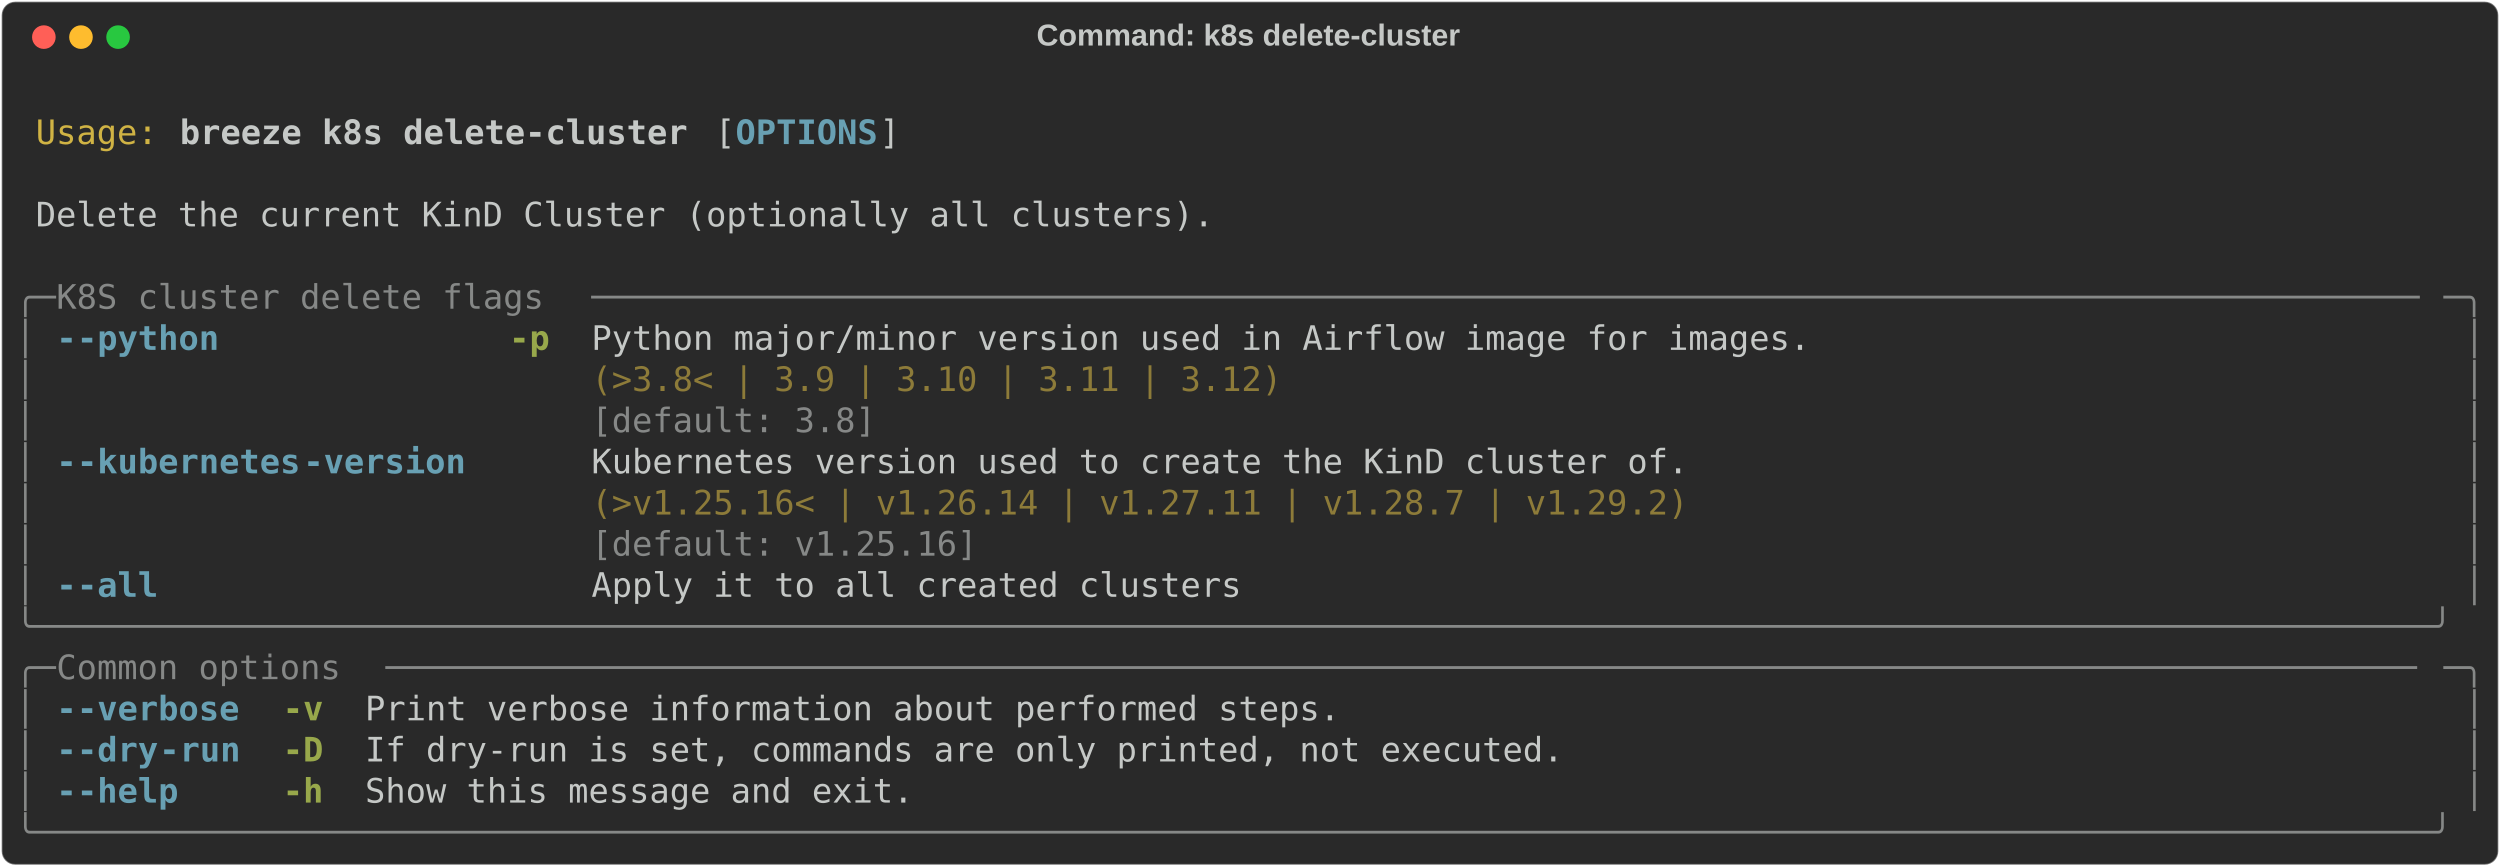
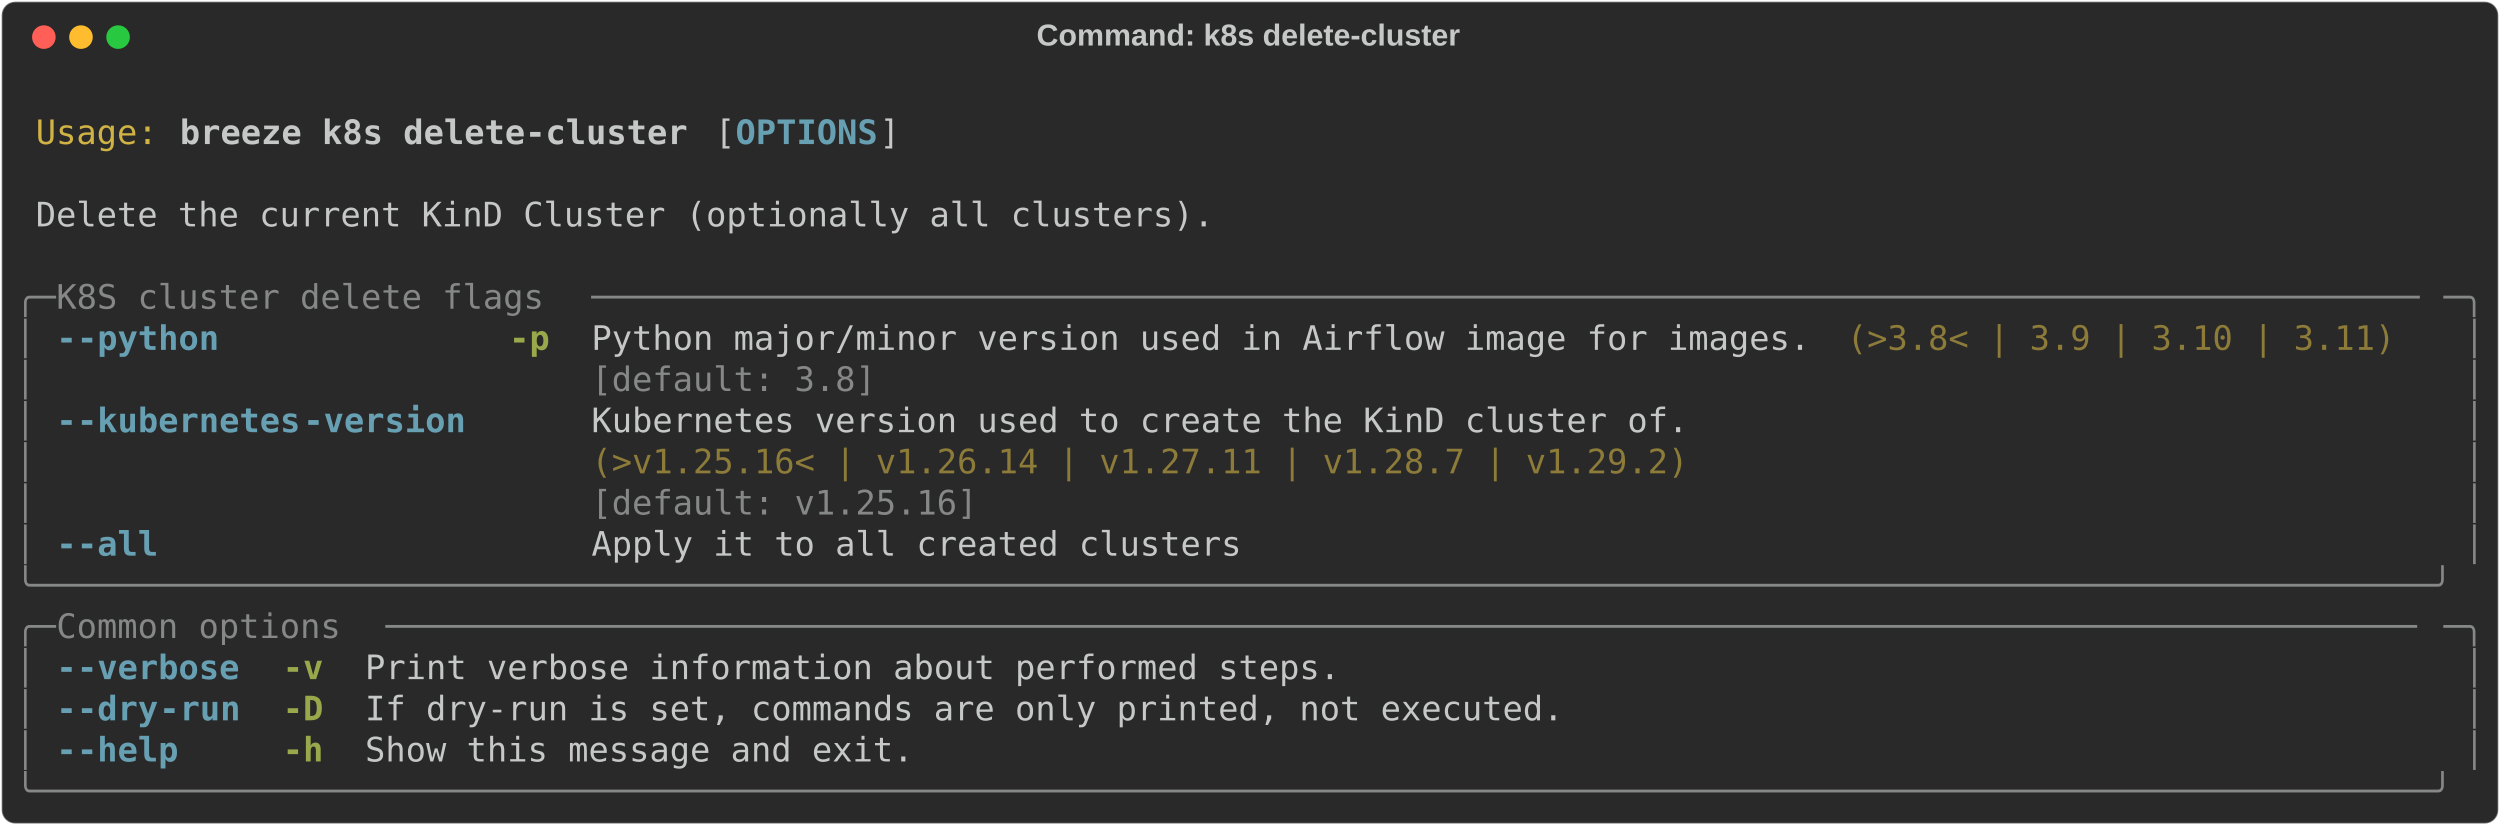
- <svg xmlns="http://www.w3.org/2000/svg" class="rich-terminal" viewBox="0 0 1482 513.6">
+ <svg xmlns="http://www.w3.org/2000/svg" class="rich-terminal" viewBox="0 0 1482 489.2">
  <style>

    @font-face {
        font-family: "Fira Code";
        src: local("FiraCode-Regular"),
                url("https://cdnjs.cloudflare.com/ajax/libs/firacode/6.2.0/woff2/FiraCode-Regular.woff2") format("woff2"),
                url("https://cdnjs.cloudflare.com/ajax/libs/firacode/6.2.0/woff/FiraCode-Regular.woff") format("woff");
        font-style: normal;
        font-weight: 400;
    }
    @font-face {
        font-family: "Fira Code";
        src: local("FiraCode-Bold"),
                url("https://cdnjs.cloudflare.com/ajax/libs/firacode/6.2.0/woff2/FiraCode-Bold.woff2") format("woff2"),
                url("https://cdnjs.cloudflare.com/ajax/libs/firacode/6.2.0/woff/FiraCode-Bold.woff") format("woff");
        font-style: bold;
        font-weight: 700;
    }

    .breeze-k8s-delete-cluster-matrix {
        font-family: Fira Code, monospace;
        font-size: 20px;
        line-height: 24.4px;
        font-variant-east-asian: full-width;
    }

    .breeze-k8s-delete-cluster-title {
        font-size: 18px;
        font-weight: bold;
        font-family: arial;
    }

    .breeze-k8s-delete-cluster-r1 { fill: #c5c8c6 }
.breeze-k8s-delete-cluster-r2 { fill: #d0b344 }
.breeze-k8s-delete-cluster-r3 { fill: #c5c8c6;font-weight: bold }
.breeze-k8s-delete-cluster-r4 { fill: #68a0b3;font-weight: bold }
.breeze-k8s-delete-cluster-r5 { fill: #868887 }
.breeze-k8s-delete-cluster-r6 { fill: #98a84b;font-weight: bold }
.breeze-k8s-delete-cluster-r7 { fill: #8d7b39 }
    </style>
  <defs>
    <clipPath id="breeze-k8s-delete-cluster-clip-terminal">
-       <rect x="0" y="0" width="1463.0" height="462.6" />
+       <rect x="0" y="0" width="1463.0" height="438.2" />
    </clipPath>
    <clipPath id="breeze-k8s-delete-cluster-line-0">
      <rect x="0" y="1.5" width="1464" height="24.65" />
    </clipPath>
    <clipPath id="breeze-k8s-delete-cluster-line-1">
      <rect x="0" y="25.9" width="1464" height="24.65" />
    </clipPath>
    <clipPath id="breeze-k8s-delete-cluster-line-2">
      <rect x="0" y="50.3" width="1464" height="24.65" />
    </clipPath>
    <clipPath id="breeze-k8s-delete-cluster-line-3">
      <rect x="0" y="74.7" width="1464" height="24.65" />
    </clipPath>
    <clipPath id="breeze-k8s-delete-cluster-line-4">
      <rect x="0" y="99.1" width="1464" height="24.65" />
    </clipPath>
    <clipPath id="breeze-k8s-delete-cluster-line-5">
      <rect x="0" y="123.5" width="1464" height="24.65" />
    </clipPath>
    <clipPath id="breeze-k8s-delete-cluster-line-6">
      <rect x="0" y="147.9" width="1464" height="24.65" />
    </clipPath>
    <clipPath id="breeze-k8s-delete-cluster-line-7">
      <rect x="0" y="172.3" width="1464" height="24.65" />
    </clipPath>
    <clipPath id="breeze-k8s-delete-cluster-line-8">
      <rect x="0" y="196.7" width="1464" height="24.65" />
    </clipPath>
    <clipPath id="breeze-k8s-delete-cluster-line-9">
      <rect x="0" y="221.1" width="1464" height="24.65" />
    </clipPath>
    <clipPath id="breeze-k8s-delete-cluster-line-10">
      <rect x="0" y="245.5" width="1464" height="24.65" />
    </clipPath>
    <clipPath id="breeze-k8s-delete-cluster-line-11">
      <rect x="0" y="269.9" width="1464" height="24.65" />
    </clipPath>
    <clipPath id="breeze-k8s-delete-cluster-line-12">
      <rect x="0" y="294.3" width="1464" height="24.65" />
    </clipPath>
    <clipPath id="breeze-k8s-delete-cluster-line-13">
      <rect x="0" y="318.7" width="1464" height="24.65" />
    </clipPath>
    <clipPath id="breeze-k8s-delete-cluster-line-14">
      <rect x="0" y="343.1" width="1464" height="24.65" />
    </clipPath>
    <clipPath id="breeze-k8s-delete-cluster-line-15">
      <rect x="0" y="367.5" width="1464" height="24.65" />
    </clipPath>
    <clipPath id="breeze-k8s-delete-cluster-line-16">
      <rect x="0" y="391.9" width="1464" height="24.65" />
    </clipPath>
-     <clipPath id="breeze-k8s-delete-cluster-line-17">
-       <rect x="0" y="416.3" width="1464" height="24.65" />
-     </clipPath>
  </defs>
-   <rect fill="#292929" stroke="rgba(255,255,255,0.35)" stroke-width="1" x="1" y="1" width="1480" height="511.6" rx="8" />
+   <rect fill="#292929" stroke="rgba(255,255,255,0.35)" stroke-width="1" x="1" y="1" width="1480" height="487.2" rx="8" />
  <text class="breeze-k8s-delete-cluster-title" fill="#c5c8c6" text-anchor="middle" x="740" y="27">Command: k8s delete-cluster</text>
  <g transform="translate(26,22)">
    <circle cx="0" cy="0" r="7" fill="#ff5f57" />
    <circle cx="22" cy="0" r="7" fill="#febc2e" />
    <circle cx="44" cy="0" r="7" fill="#28c840" />
  </g>
  <g transform="translate(9, 41)" clip-path="url(#breeze-k8s-delete-cluster-clip-terminal)">
    <g class="breeze-k8s-delete-cluster-matrix">
      <text class="breeze-k8s-delete-cluster-r1" x="1464" y="20" textLength="12.2" clip-path="url(#breeze-k8s-delete-cluster-line-0)">
</text>
      <text class="breeze-k8s-delete-cluster-r2" x="12.2" y="44.4" textLength="73.2" clip-path="url(#breeze-k8s-delete-cluster-line-1)">Usage:</text>
      <text class="breeze-k8s-delete-cluster-r3" x="97.6" y="44.4" textLength="305" clip-path="url(#breeze-k8s-delete-cluster-line-1)">breeze k8s delete-cluster</text>
      <text class="breeze-k8s-delete-cluster-r1" x="414.8" y="44.4" textLength="12.2" clip-path="url(#breeze-k8s-delete-cluster-line-1)">[</text>
      <text class="breeze-k8s-delete-cluster-r4" x="427" y="44.4" textLength="85.4" clip-path="url(#breeze-k8s-delete-cluster-line-1)">OPTIONS</text>
      <text class="breeze-k8s-delete-cluster-r1" x="512.4" y="44.4" textLength="12.2" clip-path="url(#breeze-k8s-delete-cluster-line-1)">]</text>
      <text class="breeze-k8s-delete-cluster-r1" x="1464" y="44.4" textLength="12.2" clip-path="url(#breeze-k8s-delete-cluster-line-1)">
</text>
      <text class="breeze-k8s-delete-cluster-r1" x="1464" y="68.8" textLength="12.2" clip-path="url(#breeze-k8s-delete-cluster-line-2)">
</text>
      <text class="breeze-k8s-delete-cluster-r1" x="12.2" y="93.2" textLength="707.6" clip-path="url(#breeze-k8s-delete-cluster-line-3)">Delete the current KinD Cluster (optionally all clusters).</text>
      <text class="breeze-k8s-delete-cluster-r1" x="1464" y="93.2" textLength="12.2" clip-path="url(#breeze-k8s-delete-cluster-line-3)">
</text>
      <text class="breeze-k8s-delete-cluster-r1" x="1464" y="117.6" textLength="12.2" clip-path="url(#breeze-k8s-delete-cluster-line-4)">
</text>
      <text class="breeze-k8s-delete-cluster-r5" x="0" y="142" textLength="24.4" clip-path="url(#breeze-k8s-delete-cluster-line-5)">╭─</text>
      <text class="breeze-k8s-delete-cluster-r5" x="24.4" y="142" textLength="317.2" clip-path="url(#breeze-k8s-delete-cluster-line-5)"> K8S cluster delete flags </text>
      <text class="breeze-k8s-delete-cluster-r5" x="341.6" y="142" textLength="1098" clip-path="url(#breeze-k8s-delete-cluster-line-5)">──────────────────────────────────────────────────────────────────────────────────────────</text>
      <text class="breeze-k8s-delete-cluster-r5" x="1439.6" y="142" textLength="24.4" clip-path="url(#breeze-k8s-delete-cluster-line-5)">─╮</text>
      <text class="breeze-k8s-delete-cluster-r1" x="1464" y="142" textLength="12.2" clip-path="url(#breeze-k8s-delete-cluster-line-5)">
</text>
      <text class="breeze-k8s-delete-cluster-r5" x="0" y="166.4" textLength="12.2" clip-path="url(#breeze-k8s-delete-cluster-line-6)">│</text>
      <text class="breeze-k8s-delete-cluster-r4" x="24.4" y="166.4" textLength="12.2" clip-path="url(#breeze-k8s-delete-cluster-line-6)">-</text>
      <text class="breeze-k8s-delete-cluster-r4" x="36.6" y="166.4" textLength="85.4" clip-path="url(#breeze-k8s-delete-cluster-line-6)">-python</text>
      <text class="breeze-k8s-delete-cluster-r6" x="292.8" y="166.4" textLength="24.4" clip-path="url(#breeze-k8s-delete-cluster-line-6)">-p</text>
      <text class="breeze-k8s-delete-cluster-r1" x="341.6" y="166.4" textLength="732" clip-path="url(#breeze-k8s-delete-cluster-line-6)">Python major/minor version used in Airflow image for images.</text>
+       <text class="breeze-k8s-delete-cluster-r7" x="1085.8" y="166.4" textLength="329.4" clip-path="url(#breeze-k8s-delete-cluster-line-6)">(&gt;3.8&lt; | 3.9 | 3.10 | 3.11)</text>
      <text class="breeze-k8s-delete-cluster-r5" x="1451.8" y="166.4" textLength="12.2" clip-path="url(#breeze-k8s-delete-cluster-line-6)">│</text>
      <text class="breeze-k8s-delete-cluster-r1" x="1464" y="166.4" textLength="12.2" clip-path="url(#breeze-k8s-delete-cluster-line-6)">
</text>
      <text class="breeze-k8s-delete-cluster-r5" x="0" y="190.8" textLength="12.2" clip-path="url(#breeze-k8s-delete-cluster-line-7)">│</text>
-       <text class="breeze-k8s-delete-cluster-r7" x="341.6" y="190.8" textLength="732" clip-path="url(#breeze-k8s-delete-cluster-line-7)">(&gt;3.8&lt; | 3.9 | 3.10 | 3.11 | 3.12)                          </text>
+       <text class="breeze-k8s-delete-cluster-r5" x="341.6" y="190.8" textLength="732" clip-path="url(#breeze-k8s-delete-cluster-line-7)">[default: 3.8]                                              </text>
      <text class="breeze-k8s-delete-cluster-r5" x="1451.8" y="190.8" textLength="12.2" clip-path="url(#breeze-k8s-delete-cluster-line-7)">│</text>
      <text class="breeze-k8s-delete-cluster-r1" x="1464" y="190.8" textLength="12.2" clip-path="url(#breeze-k8s-delete-cluster-line-7)">
</text>
      <text class="breeze-k8s-delete-cluster-r5" x="0" y="215.2" textLength="12.2" clip-path="url(#breeze-k8s-delete-cluster-line-8)">│</text>
-       <text class="breeze-k8s-delete-cluster-r5" x="341.6" y="215.2" textLength="732" clip-path="url(#breeze-k8s-delete-cluster-line-8)">[default: 3.8]                                              </text>
+       <text class="breeze-k8s-delete-cluster-r4" x="24.4" y="215.2" textLength="12.2" clip-path="url(#breeze-k8s-delete-cluster-line-8)">-</text>
+       <text class="breeze-k8s-delete-cluster-r4" x="36.6" y="215.2" textLength="134.2" clip-path="url(#breeze-k8s-delete-cluster-line-8)">-kubernetes</text>
+       <text class="breeze-k8s-delete-cluster-r4" x="170.8" y="215.2" textLength="97.6" clip-path="url(#breeze-k8s-delete-cluster-line-8)">-version</text>
+       <text class="breeze-k8s-delete-cluster-r1" x="341.6" y="215.2" textLength="658.8" clip-path="url(#breeze-k8s-delete-cluster-line-8)">Kubernetes version used to create the KinD cluster of.</text>
      <text class="breeze-k8s-delete-cluster-r5" x="1451.8" y="215.2" textLength="12.2" clip-path="url(#breeze-k8s-delete-cluster-line-8)">│</text>
      <text class="breeze-k8s-delete-cluster-r1" x="1464" y="215.2" textLength="12.2" clip-path="url(#breeze-k8s-delete-cluster-line-8)">
</text>
      <text class="breeze-k8s-delete-cluster-r5" x="0" y="239.6" textLength="12.2" clip-path="url(#breeze-k8s-delete-cluster-line-9)">│</text>
-       <text class="breeze-k8s-delete-cluster-r4" x="24.4" y="239.6" textLength="12.2" clip-path="url(#breeze-k8s-delete-cluster-line-9)">-</text>
-       <text class="breeze-k8s-delete-cluster-r4" x="36.6" y="239.6" textLength="134.2" clip-path="url(#breeze-k8s-delete-cluster-line-9)">-kubernetes</text>
-       <text class="breeze-k8s-delete-cluster-r4" x="170.8" y="239.6" textLength="97.6" clip-path="url(#breeze-k8s-delete-cluster-line-9)">-version</text>
-       <text class="breeze-k8s-delete-cluster-r1" x="341.6" y="239.6" textLength="658.8" clip-path="url(#breeze-k8s-delete-cluster-line-9)">Kubernetes version used to create the KinD cluster of.</text>
+       <text class="breeze-k8s-delete-cluster-r7" x="341.6" y="239.6" textLength="658.8" clip-path="url(#breeze-k8s-delete-cluster-line-9)">(&gt;v1.25.16&lt; | v1.26.14 | v1.27.11 | v1.28.7 | v1.29.2)</text>
      <text class="breeze-k8s-delete-cluster-r5" x="1451.8" y="239.6" textLength="12.2" clip-path="url(#breeze-k8s-delete-cluster-line-9)">│</text>
      <text class="breeze-k8s-delete-cluster-r1" x="1464" y="239.6" textLength="12.2" clip-path="url(#breeze-k8s-delete-cluster-line-9)">
</text>
      <text class="breeze-k8s-delete-cluster-r5" x="0" y="264" textLength="12.2" clip-path="url(#breeze-k8s-delete-cluster-line-10)">│</text>
-       <text class="breeze-k8s-delete-cluster-r7" x="341.6" y="264" textLength="658.8" clip-path="url(#breeze-k8s-delete-cluster-line-10)">(&gt;v1.25.16&lt; | v1.26.14 | v1.27.11 | v1.28.7 | v1.29.2)</text>
+       <text class="breeze-k8s-delete-cluster-r5" x="341.6" y="264" textLength="658.8" clip-path="url(#breeze-k8s-delete-cluster-line-10)">[default: v1.25.16]                                   </text>
      <text class="breeze-k8s-delete-cluster-r5" x="1451.8" y="264" textLength="12.2" clip-path="url(#breeze-k8s-delete-cluster-line-10)">│</text>
      <text class="breeze-k8s-delete-cluster-r1" x="1464" y="264" textLength="12.2" clip-path="url(#breeze-k8s-delete-cluster-line-10)">
</text>
      <text class="breeze-k8s-delete-cluster-r5" x="0" y="288.4" textLength="12.2" clip-path="url(#breeze-k8s-delete-cluster-line-11)">│</text>
-       <text class="breeze-k8s-delete-cluster-r5" x="341.6" y="288.4" textLength="658.8" clip-path="url(#breeze-k8s-delete-cluster-line-11)">[default: v1.25.16]                                   </text>
+       <text class="breeze-k8s-delete-cluster-r4" x="24.4" y="288.4" textLength="12.2" clip-path="url(#breeze-k8s-delete-cluster-line-11)">-</text>
+       <text class="breeze-k8s-delete-cluster-r4" x="36.6" y="288.4" textLength="48.8" clip-path="url(#breeze-k8s-delete-cluster-line-11)">-all</text>
+       <text class="breeze-k8s-delete-cluster-r1" x="341.6" y="288.4" textLength="390.4" clip-path="url(#breeze-k8s-delete-cluster-line-11)">Apply it to all created clusters</text>
      <text class="breeze-k8s-delete-cluster-r5" x="1451.8" y="288.4" textLength="12.2" clip-path="url(#breeze-k8s-delete-cluster-line-11)">│</text>
      <text class="breeze-k8s-delete-cluster-r1" x="1464" y="288.4" textLength="12.2" clip-path="url(#breeze-k8s-delete-cluster-line-11)">
</text>
-       <text class="breeze-k8s-delete-cluster-r5" x="0" y="312.8" textLength="12.2" clip-path="url(#breeze-k8s-delete-cluster-line-12)">│</text>
-       <text class="breeze-k8s-delete-cluster-r4" x="24.4" y="312.8" textLength="12.2" clip-path="url(#breeze-k8s-delete-cluster-line-12)">-</text>
-       <text class="breeze-k8s-delete-cluster-r4" x="36.6" y="312.8" textLength="48.8" clip-path="url(#breeze-k8s-delete-cluster-line-12)">-all</text>
-       <text class="breeze-k8s-delete-cluster-r1" x="341.6" y="312.8" textLength="390.4" clip-path="url(#breeze-k8s-delete-cluster-line-12)">Apply it to all created clusters</text>
-       <text class="breeze-k8s-delete-cluster-r5" x="1451.8" y="312.8" textLength="12.2" clip-path="url(#breeze-k8s-delete-cluster-line-12)">│</text>
+       <text class="breeze-k8s-delete-cluster-r5" x="0" y="312.8" textLength="1464" clip-path="url(#breeze-k8s-delete-cluster-line-12)">╰──────────────────────────────────────────────────────────────────────────────────────────────────────────────────────╯</text>
      <text class="breeze-k8s-delete-cluster-r1" x="1464" y="312.8" textLength="12.2" clip-path="url(#breeze-k8s-delete-cluster-line-12)">
</text>
-       <text class="breeze-k8s-delete-cluster-r5" x="0" y="337.2" textLength="1464" clip-path="url(#breeze-k8s-delete-cluster-line-13)">╰──────────────────────────────────────────────────────────────────────────────────────────────────────────────────────╯</text>
+       <text class="breeze-k8s-delete-cluster-r5" x="0" y="337.2" textLength="24.4" clip-path="url(#breeze-k8s-delete-cluster-line-13)">╭─</text>
+       <text class="breeze-k8s-delete-cluster-r5" x="24.4" y="337.2" textLength="195.2" clip-path="url(#breeze-k8s-delete-cluster-line-13)"> Common options </text>
+       <text class="breeze-k8s-delete-cluster-r5" x="219.6" y="337.2" textLength="1220" clip-path="url(#breeze-k8s-delete-cluster-line-13)">────────────────────────────────────────────────────────────────────────────────────────────────────</text>
+       <text class="breeze-k8s-delete-cluster-r5" x="1439.6" y="337.2" textLength="24.4" clip-path="url(#breeze-k8s-delete-cluster-line-13)">─╮</text>
      <text class="breeze-k8s-delete-cluster-r1" x="1464" y="337.2" textLength="12.2" clip-path="url(#breeze-k8s-delete-cluster-line-13)">
</text>
-       <text class="breeze-k8s-delete-cluster-r5" x="0" y="361.6" textLength="24.4" clip-path="url(#breeze-k8s-delete-cluster-line-14)">╭─</text>
-       <text class="breeze-k8s-delete-cluster-r5" x="24.4" y="361.6" textLength="195.2" clip-path="url(#breeze-k8s-delete-cluster-line-14)"> Common options </text>
-       <text class="breeze-k8s-delete-cluster-r5" x="219.6" y="361.6" textLength="1220" clip-path="url(#breeze-k8s-delete-cluster-line-14)">────────────────────────────────────────────────────────────────────────────────────────────────────</text>
-       <text class="breeze-k8s-delete-cluster-r5" x="1439.6" y="361.6" textLength="24.4" clip-path="url(#breeze-k8s-delete-cluster-line-14)">─╮</text>
+       <text class="breeze-k8s-delete-cluster-r5" x="0" y="361.6" textLength="12.2" clip-path="url(#breeze-k8s-delete-cluster-line-14)">│</text>
+       <text class="breeze-k8s-delete-cluster-r4" x="24.4" y="361.6" textLength="12.2" clip-path="url(#breeze-k8s-delete-cluster-line-14)">-</text>
+       <text class="breeze-k8s-delete-cluster-r4" x="36.6" y="361.6" textLength="97.6" clip-path="url(#breeze-k8s-delete-cluster-line-14)">-verbose</text>
+       <text class="breeze-k8s-delete-cluster-r6" x="158.6" y="361.6" textLength="24.4" clip-path="url(#breeze-k8s-delete-cluster-line-14)">-v</text>
+       <text class="breeze-k8s-delete-cluster-r1" x="207.4" y="361.6" textLength="585.6" clip-path="url(#breeze-k8s-delete-cluster-line-14)">Print verbose information about performed steps.</text>
+       <text class="breeze-k8s-delete-cluster-r5" x="1451.8" y="361.6" textLength="12.2" clip-path="url(#breeze-k8s-delete-cluster-line-14)">│</text>
      <text class="breeze-k8s-delete-cluster-r1" x="1464" y="361.6" textLength="12.2" clip-path="url(#breeze-k8s-delete-cluster-line-14)">
</text>
      <text class="breeze-k8s-delete-cluster-r5" x="0" y="386" textLength="12.2" clip-path="url(#breeze-k8s-delete-cluster-line-15)">│</text>
      <text class="breeze-k8s-delete-cluster-r4" x="24.4" y="386" textLength="12.2" clip-path="url(#breeze-k8s-delete-cluster-line-15)">-</text>
-       <text class="breeze-k8s-delete-cluster-r4" x="36.6" y="386" textLength="97.6" clip-path="url(#breeze-k8s-delete-cluster-line-15)">-verbose</text>
-       <text class="breeze-k8s-delete-cluster-r6" x="158.6" y="386" textLength="24.4" clip-path="url(#breeze-k8s-delete-cluster-line-15)">-v</text>
-       <text class="breeze-k8s-delete-cluster-r1" x="207.4" y="386" textLength="585.6" clip-path="url(#breeze-k8s-delete-cluster-line-15)">Print verbose information about performed steps.</text>
+       <text class="breeze-k8s-delete-cluster-r4" x="36.6" y="386" textLength="48.8" clip-path="url(#breeze-k8s-delete-cluster-line-15)">-dry</text>
+       <text class="breeze-k8s-delete-cluster-r4" x="85.4" y="386" textLength="48.8" clip-path="url(#breeze-k8s-delete-cluster-line-15)">-run</text>
+       <text class="breeze-k8s-delete-cluster-r6" x="158.6" y="386" textLength="24.4" clip-path="url(#breeze-k8s-delete-cluster-line-15)">-D</text>
+       <text class="breeze-k8s-delete-cluster-r1" x="207.4" y="386" textLength="719.8" clip-path="url(#breeze-k8s-delete-cluster-line-15)">If dry-run is set, commands are only printed, not executed.</text>
      <text class="breeze-k8s-delete-cluster-r5" x="1451.8" y="386" textLength="12.2" clip-path="url(#breeze-k8s-delete-cluster-line-15)">│</text>
      <text class="breeze-k8s-delete-cluster-r1" x="1464" y="386" textLength="12.2" clip-path="url(#breeze-k8s-delete-cluster-line-15)">
</text>
      <text class="breeze-k8s-delete-cluster-r5" x="0" y="410.4" textLength="12.2" clip-path="url(#breeze-k8s-delete-cluster-line-16)">│</text>
      <text class="breeze-k8s-delete-cluster-r4" x="24.4" y="410.4" textLength="12.2" clip-path="url(#breeze-k8s-delete-cluster-line-16)">-</text>
-       <text class="breeze-k8s-delete-cluster-r4" x="36.6" y="410.4" textLength="48.8" clip-path="url(#breeze-k8s-delete-cluster-line-16)">-dry</text>
-       <text class="breeze-k8s-delete-cluster-r4" x="85.4" y="410.4" textLength="48.8" clip-path="url(#breeze-k8s-delete-cluster-line-16)">-run</text>
-       <text class="breeze-k8s-delete-cluster-r6" x="158.6" y="410.4" textLength="24.4" clip-path="url(#breeze-k8s-delete-cluster-line-16)">-D</text>
-       <text class="breeze-k8s-delete-cluster-r1" x="207.4" y="410.4" textLength="719.8" clip-path="url(#breeze-k8s-delete-cluster-line-16)">If dry-run is set, commands are only printed, not executed.</text>
+       <text class="breeze-k8s-delete-cluster-r4" x="36.6" y="410.4" textLength="61" clip-path="url(#breeze-k8s-delete-cluster-line-16)">-help</text>
+       <text class="breeze-k8s-delete-cluster-r6" x="158.6" y="410.4" textLength="24.4" clip-path="url(#breeze-k8s-delete-cluster-line-16)">-h</text>
+       <text class="breeze-k8s-delete-cluster-r1" x="207.4" y="410.4" textLength="329.4" clip-path="url(#breeze-k8s-delete-cluster-line-16)">Show this message and exit.</text>
      <text class="breeze-k8s-delete-cluster-r5" x="1451.8" y="410.4" textLength="12.2" clip-path="url(#breeze-k8s-delete-cluster-line-16)">│</text>
      <text class="breeze-k8s-delete-cluster-r1" x="1464" y="410.4" textLength="12.2" clip-path="url(#breeze-k8s-delete-cluster-line-16)">
</text>
-       <text class="breeze-k8s-delete-cluster-r5" x="0" y="434.8" textLength="12.2" clip-path="url(#breeze-k8s-delete-cluster-line-17)">│</text>
-       <text class="breeze-k8s-delete-cluster-r4" x="24.4" y="434.8" textLength="12.2" clip-path="url(#breeze-k8s-delete-cluster-line-17)">-</text>
-       <text class="breeze-k8s-delete-cluster-r4" x="36.6" y="434.8" textLength="61" clip-path="url(#breeze-k8s-delete-cluster-line-17)">-help</text>
-       <text class="breeze-k8s-delete-cluster-r6" x="158.6" y="434.8" textLength="24.4" clip-path="url(#breeze-k8s-delete-cluster-line-17)">-h</text>
-       <text class="breeze-k8s-delete-cluster-r1" x="207.4" y="434.8" textLength="329.4" clip-path="url(#breeze-k8s-delete-cluster-line-17)">Show this message and exit.</text>
-       <text class="breeze-k8s-delete-cluster-r5" x="1451.8" y="434.8" textLength="12.2" clip-path="url(#breeze-k8s-delete-cluster-line-17)">│</text>
+       <text class="breeze-k8s-delete-cluster-r5" x="0" y="434.8" textLength="1464" clip-path="url(#breeze-k8s-delete-cluster-line-17)">╰──────────────────────────────────────────────────────────────────────────────────────────────────────────────────────╯</text>
      <text class="breeze-k8s-delete-cluster-r1" x="1464" y="434.8" textLength="12.2" clip-path="url(#breeze-k8s-delete-cluster-line-17)">
- </text>
-       <text class="breeze-k8s-delete-cluster-r5" x="0" y="459.2" textLength="1464" clip-path="url(#breeze-k8s-delete-cluster-line-18)">╰──────────────────────────────────────────────────────────────────────────────────────────────────────────────────────╯</text>
-       <text class="breeze-k8s-delete-cluster-r1" x="1464" y="459.2" textLength="12.2" clip-path="url(#breeze-k8s-delete-cluster-line-18)">
</text>
    </g>
  </g>
</svg>
